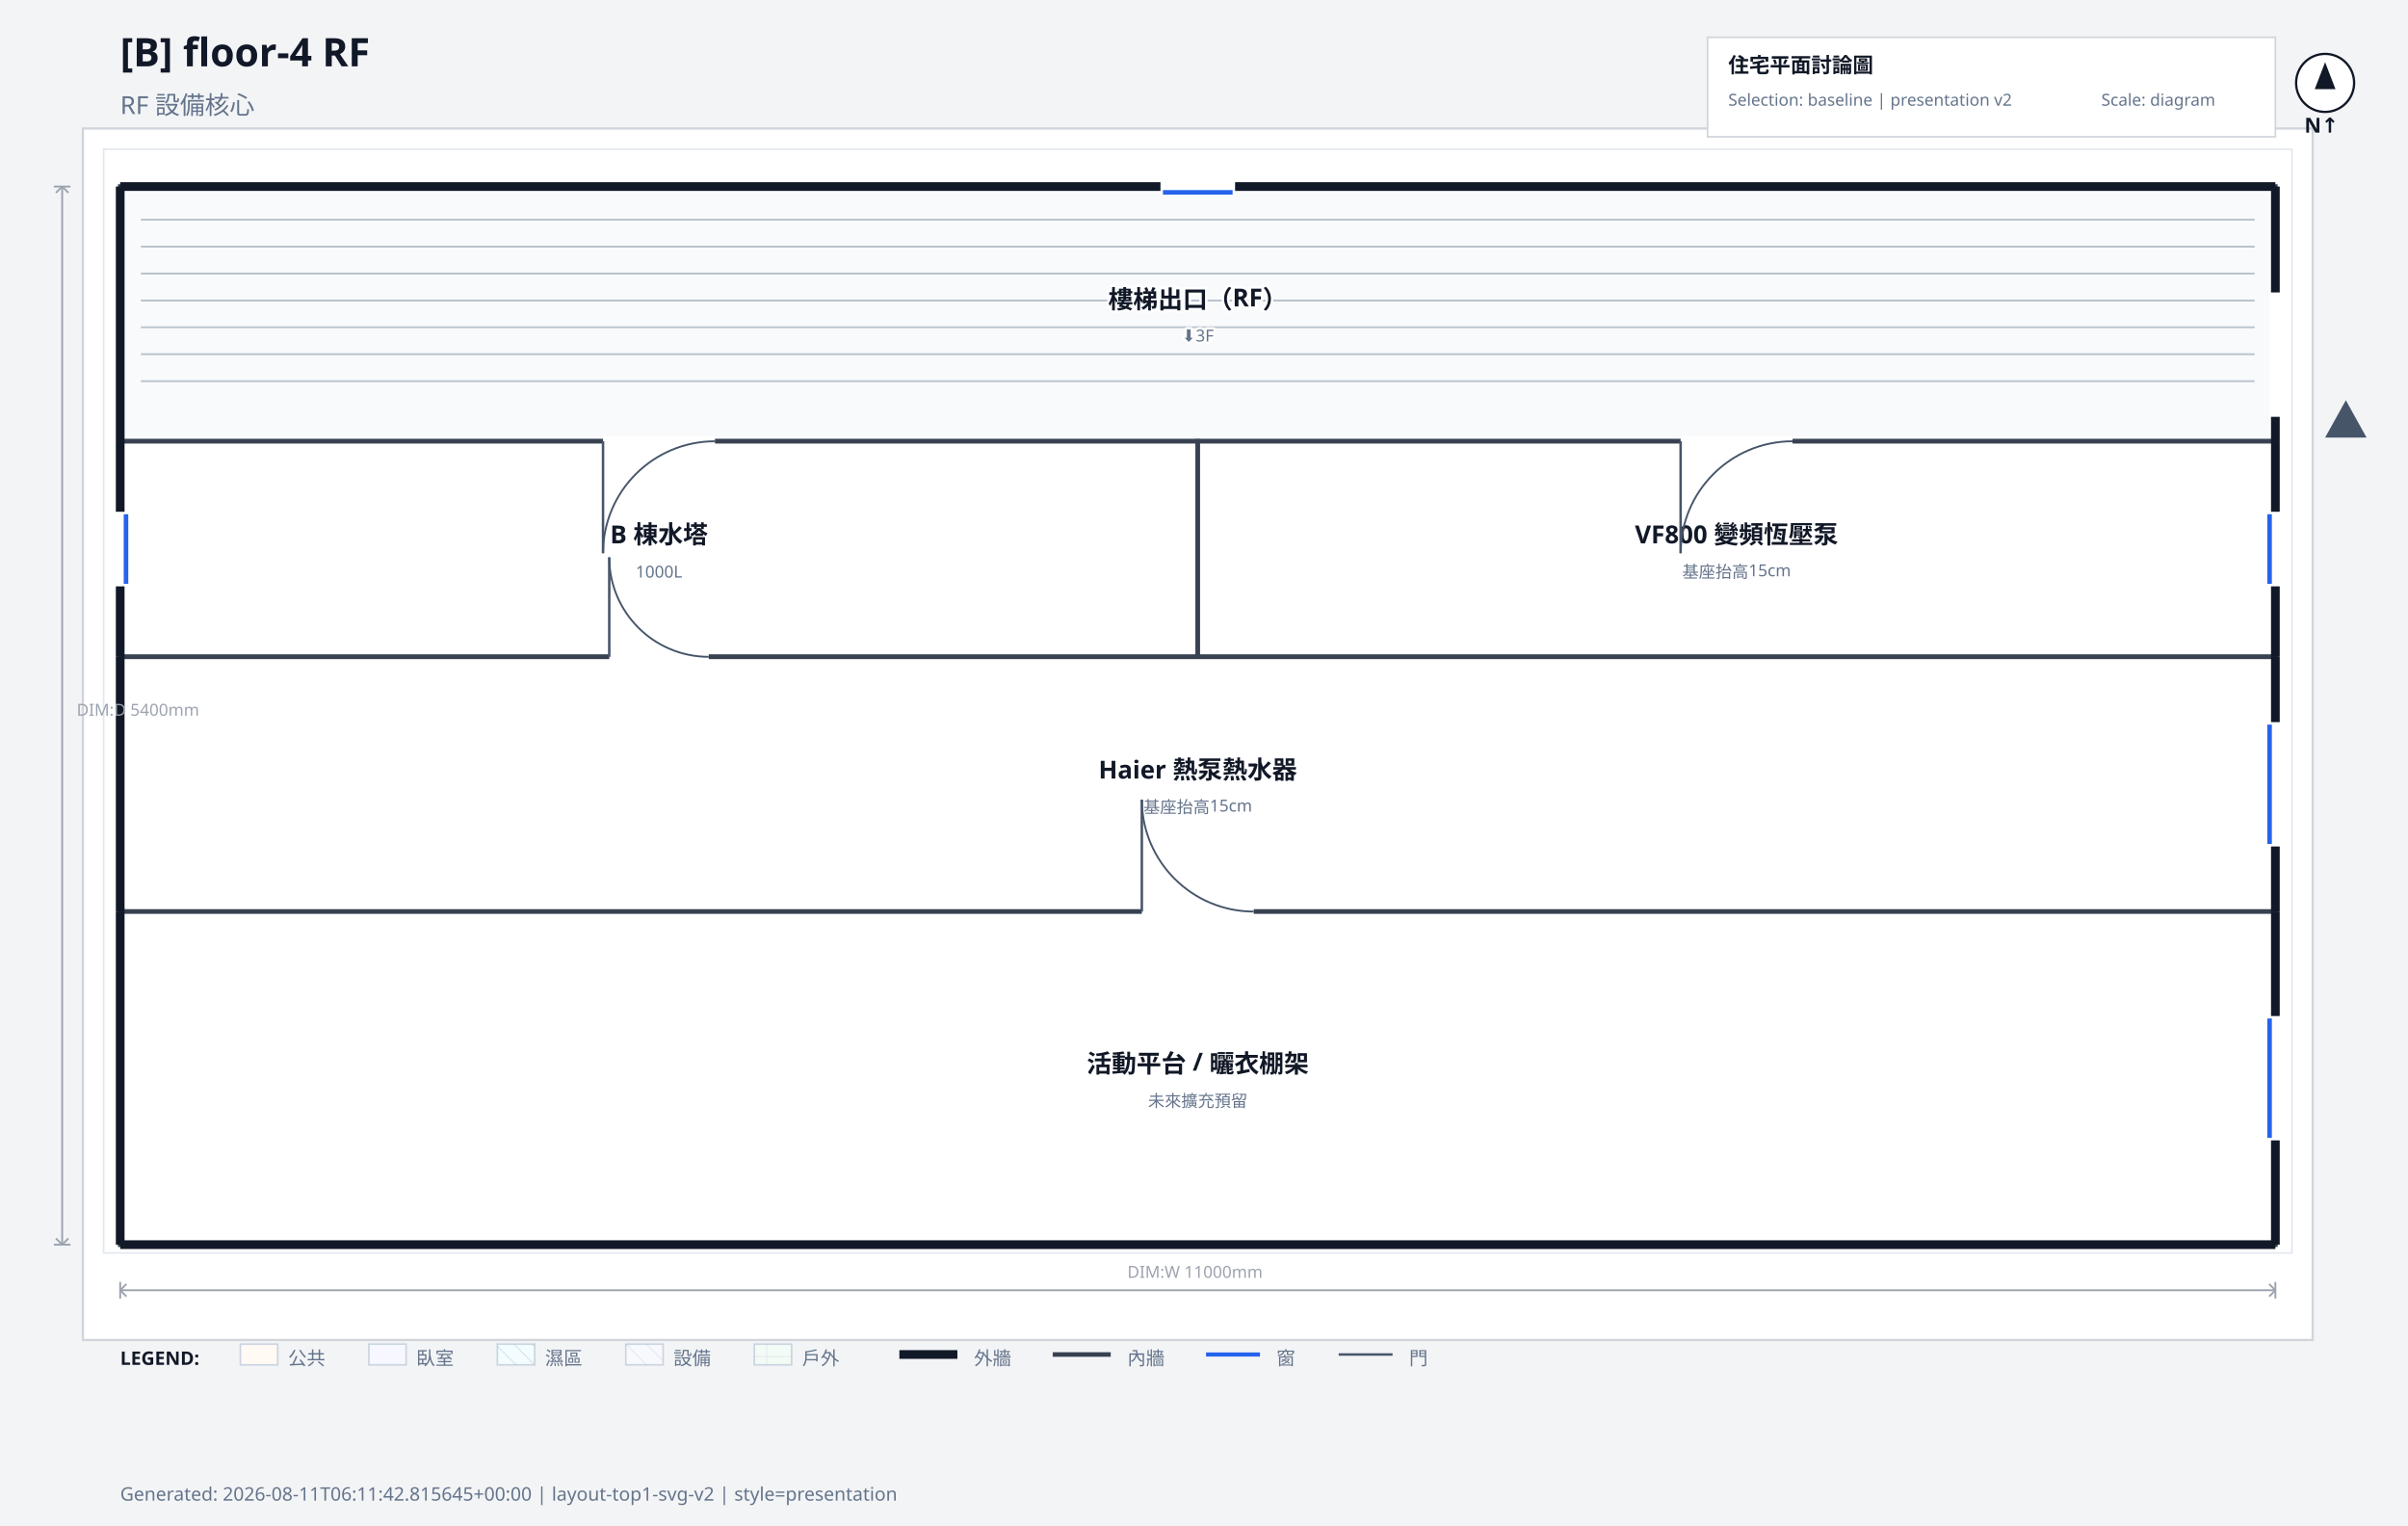
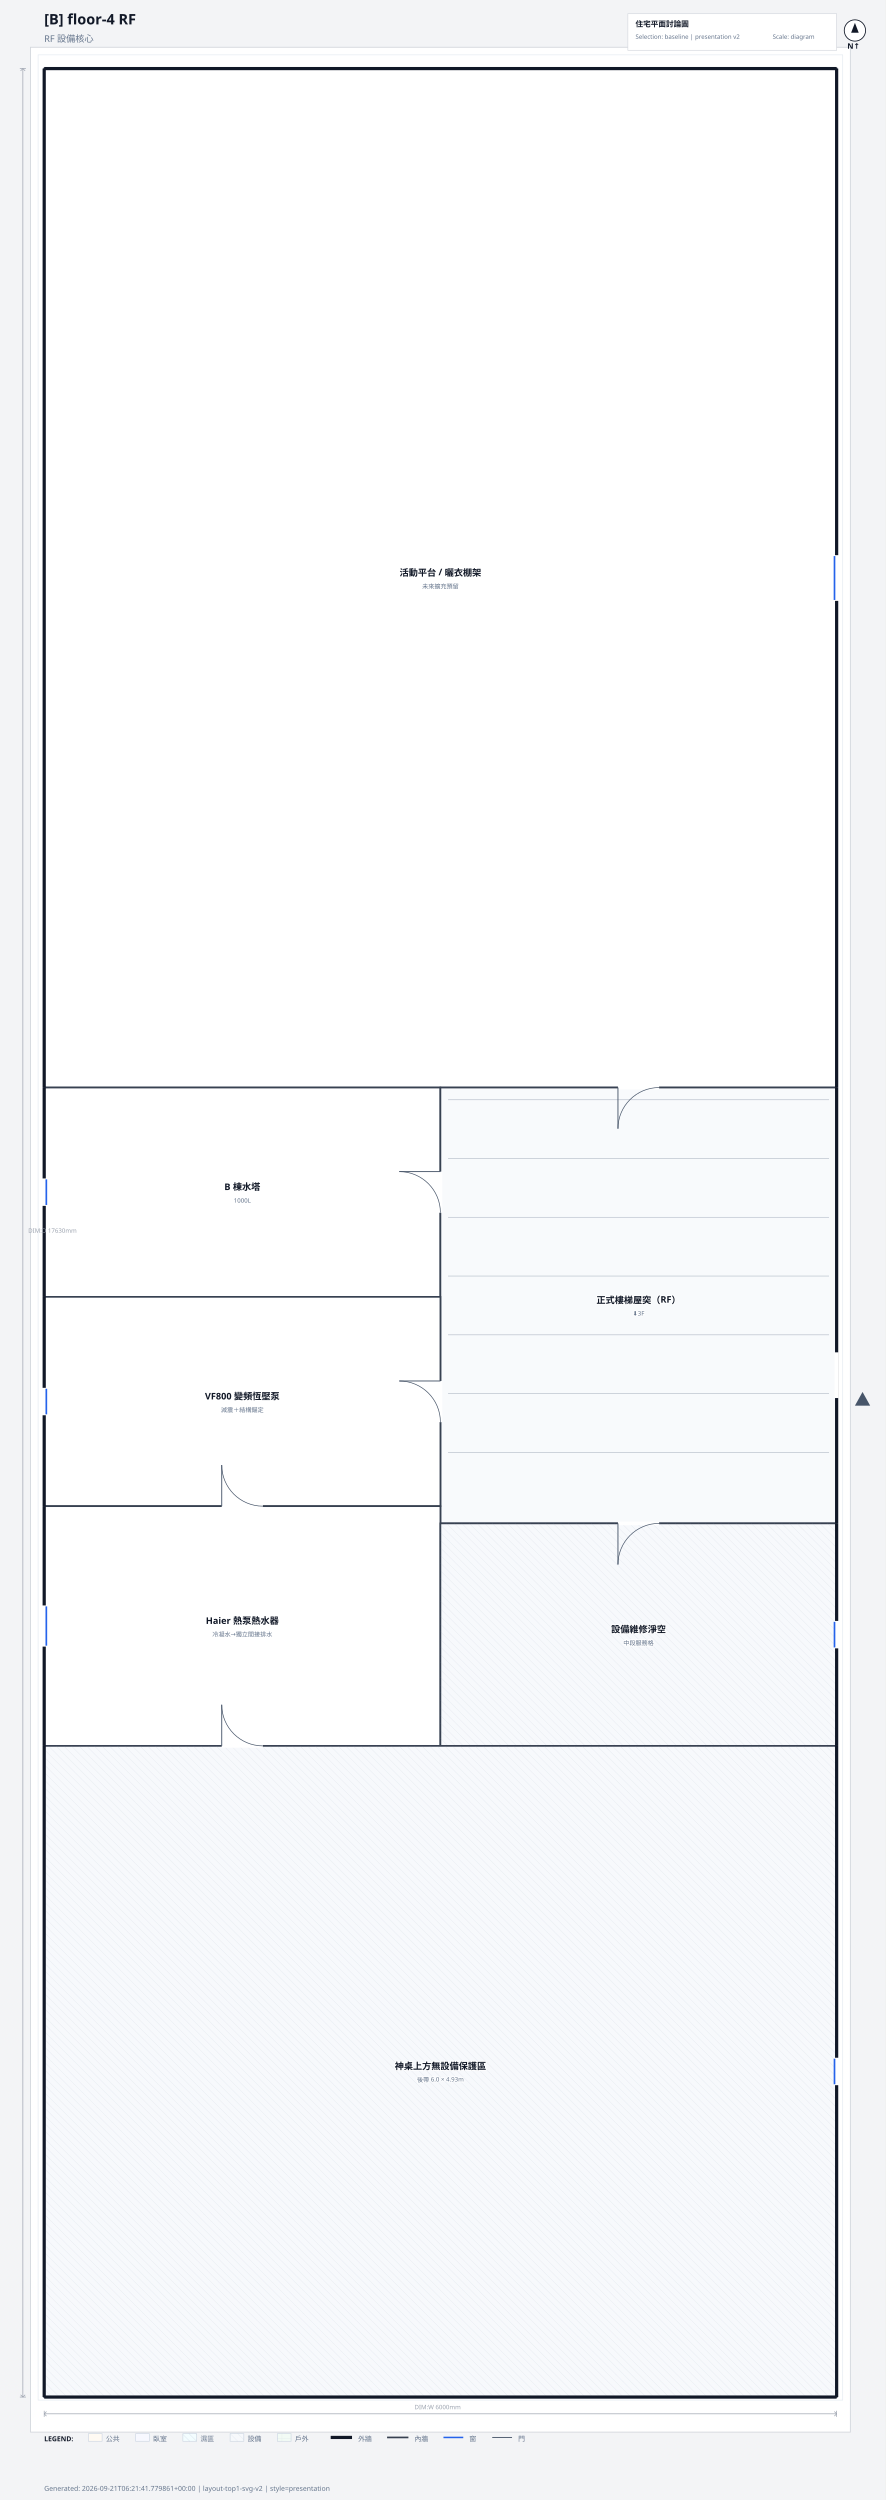
- <svg xmlns="http://www.w3.org/2000/svg" width="1162" height="736" viewBox="0 0 1162 736" role="img" aria-label="B floor-4">
-   <rect x="0" y="0" width="1162" height="736" fill="#f3f4f6" />
-   <rect x="40.0" y="62.0" width="1076.0" height="584.5" fill="#ffffff" stroke="#d1d5db" stroke-width="1.1" />
-   <rect x="50.0" y="72.0" width="1056.0" height="532.5" fill="none" stroke="#e2e8f0" stroke-width="0.8" />
+ <svg xmlns="http://www.w3.org/2000/svg" width="1162" height="3281" viewBox="0 0 1162 3281" role="img" aria-label="B floor-4">
+   <rect x="0" y="0" width="1162" height="3281" fill="#f3f4f6" />
+   <rect x="40.0" y="62.0" width="1076.0" height="3129.9" fill="#ffffff" stroke="#d1d5db" stroke-width="1.1" />
+   <rect x="50.0" y="72.0" width="1056.0" height="3077.9" fill="none" stroke="#e2e8f0" stroke-width="0.8" />
  <text x="58.0" y="32.0" fill="#111827" font-size="19" font-family="Segoe UI, Microsoft JhengHei, sans-serif" font-weight="700">[B] floor-4 RF</text>
  <text x="58.0" y="55.0" fill="#64748b" font-size="12" font-family="Segoe UI, Microsoft JhengHei, sans-serif" font-weight="500">RF 設備核心</text>
  <rect x="824.0" y="18.0" width="274.0" height="48" fill="#ffffff" stroke="#d1d5db" stroke-width="0.8" />
  <text x="834.0" y="35.0" fill="#111827" font-size="10" font-family="Segoe UI, Microsoft JhengHei, sans-serif" font-weight="700">住宅平面討論圖</text>
  <text x="834.0" y="51.0" fill="#64748b" font-size="8" font-family="Segoe UI, Microsoft JhengHei, sans-serif" font-weight="500">Selection: baseline | presentation v2</text>
  <text x="1014.0" y="51.0" fill="#64748b" font-size="8" font-family="Segoe UI, Microsoft JhengHei, sans-serif" font-weight="500">Scale: diagram</text>
-   <rect x="58.0" y="90.0" width="1040.0" height="122.9" fill="#f8fafc" stroke="#374151" stroke-width="2.2" />
-   <g opacity="0.42">
-     <line x1="68.0" y1="106.0" x2="1088.0" y2="106.0" stroke="#64748b" stroke-width="0.9" />
-     <line x1="68.0" y1="119.0" x2="1088.0" y2="119.0" stroke="#64748b" stroke-width="0.9" />
-     <line x1="68.0" y1="132.0" x2="1088.0" y2="132.0" stroke="#64748b" stroke-width="0.9" />
-     <line x1="68.0" y1="145.0" x2="1088.0" y2="145.0" stroke="#64748b" stroke-width="0.9" />
-     <line x1="68.0" y1="157.9" x2="1088.0" y2="157.9" stroke="#64748b" stroke-width="0.9" />
-     <line x1="68.0" y1="170.9" x2="1088.0" y2="170.9" stroke="#64748b" stroke-width="0.9" />
-     <line x1="68.0" y1="183.9" x2="1088.0" y2="183.9" stroke="#64748b" stroke-width="0.9" />
-   </g>
-   <text x="578.0" y="144.5" fill="#111827" font-size="12" font-family="Segoe UI, Microsoft JhengHei, sans-serif" font-weight="700" text-anchor="middle" dominant-baseline="middle" paint-order="stroke" stroke="#ffffff" stroke-width="2.4" stroke-linejoin="round">樓梯出口（RF）</text>
-   <text x="578.0" y="162.5" fill="#64748b" font-size="8" font-family="Segoe UI, Microsoft JhengHei, sans-serif" font-weight="500" text-anchor="middle" dominant-baseline="middle" paint-order="stroke" stroke="#ffffff" stroke-width="2.4" stroke-linejoin="round">⬇️3F</text>
-   <rect x="58.0" y="212.9" width="520.0" height="104.0" fill="#ffffff" stroke="#374151" stroke-width="2.2" />
+   <rect x="58.0" y="90.0" width="1040.0" height="1337.3" fill="#ffffff" stroke="#374151" stroke-width="2.2" />
  <g opacity="0.42">
</g>
-   <text x="318.0" y="257.9" fill="#111827" font-size="12" font-family="Segoe UI, Microsoft JhengHei, sans-serif" font-weight="700" text-anchor="middle" dominant-baseline="middle" paint-order="stroke" stroke="#ffffff" stroke-width="2.4" stroke-linejoin="round">B 棟水塔</text>
-   <text x="318.0" y="275.9" fill="#64748b" font-size="8" font-family="Segoe UI, Microsoft JhengHei, sans-serif" font-weight="500" text-anchor="middle" dominant-baseline="middle" paint-order="stroke" stroke="#ffffff" stroke-width="2.4" stroke-linejoin="round">1000L</text>
-   <rect x="578.0" y="212.9" width="520.0" height="104.0" fill="#ffffff" stroke="#374151" stroke-width="2.2" />
+   <text x="578.0" y="751.6" fill="#111827" font-size="12" font-family="Segoe UI, Microsoft JhengHei, sans-serif" font-weight="700" text-anchor="middle" dominant-baseline="middle" paint-order="stroke" stroke="#ffffff" stroke-width="2.4" stroke-linejoin="round">活動平台 / 曬衣棚架</text>
+   <text x="578.0" y="769.6" fill="#64748b" font-size="8" font-family="Segoe UI, Microsoft JhengHei, sans-serif" font-weight="500" text-anchor="middle" dominant-baseline="middle" paint-order="stroke" stroke="#ffffff" stroke-width="2.4" stroke-linejoin="round">未來擴充預留</text>
+   <rect x="58.0" y="1427.3" width="520.0" height="274.7" fill="#ffffff" stroke="#374151" stroke-width="2.2" />
  <g opacity="0.42">
</g>
-   <text x="838.0" y="257.9" fill="#111827" font-size="12" font-family="Segoe UI, Microsoft JhengHei, sans-serif" font-weight="700" text-anchor="middle" dominant-baseline="middle" paint-order="stroke" stroke="#ffffff" stroke-width="2.4" stroke-linejoin="round">VF800 變頻恆壓泵</text>
-   <text x="838.0" y="275.9" fill="#64748b" font-size="8" font-family="Segoe UI, Microsoft JhengHei, sans-serif" font-weight="500" text-anchor="middle" dominant-baseline="middle" paint-order="stroke" stroke="#ffffff" stroke-width="2.4" stroke-linejoin="round">基座抬高15cm</text>
-   <rect x="58.0" y="316.9" width="1040.0" height="122.9" fill="#ffffff" stroke="#374151" stroke-width="2.2" />
+   <text x="318.0" y="1557.6" fill="#111827" font-size="12" font-family="Segoe UI, Microsoft JhengHei, sans-serif" font-weight="700" text-anchor="middle" dominant-baseline="middle" paint-order="stroke" stroke="#ffffff" stroke-width="2.4" stroke-linejoin="round">B 棟水塔</text>
+   <text x="318.0" y="1575.6" fill="#64748b" font-size="8" font-family="Segoe UI, Microsoft JhengHei, sans-serif" font-weight="500" text-anchor="middle" dominant-baseline="middle" paint-order="stroke" stroke="#ffffff" stroke-width="2.4" stroke-linejoin="round">1000L</text>
+   <rect x="578.0" y="1427.3" width="520.0" height="572.0" fill="#f8fafc" stroke="#374151" stroke-width="2.2" />
+   <g opacity="0.42">
+     <line x1="588.0" y1="1443.3" x2="1088.0" y2="1443.3" stroke="#64748b" stroke-width="0.9" />
+     <line x1="588.0" y1="1520.4" x2="1088.0" y2="1520.4" stroke="#64748b" stroke-width="0.9" />
+     <line x1="588.0" y1="1597.6" x2="1088.0" y2="1597.6" stroke="#64748b" stroke-width="0.9" />
+     <line x1="588.0" y1="1674.7" x2="1088.0" y2="1674.7" stroke="#64748b" stroke-width="0.9" />
+     <line x1="588.0" y1="1751.8" x2="1088.0" y2="1751.8" stroke="#64748b" stroke-width="0.9" />
+     <line x1="588.0" y1="1829.0" x2="1088.0" y2="1829.0" stroke="#64748b" stroke-width="0.9" />
+     <line x1="588.0" y1="1906.1" x2="1088.0" y2="1906.1" stroke="#64748b" stroke-width="0.9" />
+   </g>
+   <text x="838.0" y="1706.3" fill="#111827" font-size="12" font-family="Segoe UI, Microsoft JhengHei, sans-serif" font-weight="700" text-anchor="middle" dominant-baseline="middle" paint-order="stroke" stroke="#ffffff" stroke-width="2.4" stroke-linejoin="round">正式樓梯屋突（RF）</text>
+   <text x="838.0" y="1724.3" fill="#64748b" font-size="8" font-family="Segoe UI, Microsoft JhengHei, sans-serif" font-weight="500" text-anchor="middle" dominant-baseline="middle" paint-order="stroke" stroke="#ffffff" stroke-width="2.4" stroke-linejoin="round">⬇️3F</text>
+   <rect x="58.0" y="1702.0" width="520.0" height="274.7" fill="#ffffff" stroke="#374151" stroke-width="2.2" />
  <g opacity="0.42">
</g>
-   <text x="578.0" y="371.4" fill="#111827" font-size="12" font-family="Segoe UI, Microsoft JhengHei, sans-serif" font-weight="700" text-anchor="middle" dominant-baseline="middle" paint-order="stroke" stroke="#ffffff" stroke-width="2.4" stroke-linejoin="round">Haier 熱泵熱水器</text>
-   <text x="578.0" y="389.4" fill="#64748b" font-size="8" font-family="Segoe UI, Microsoft JhengHei, sans-serif" font-weight="500" text-anchor="middle" dominant-baseline="middle" paint-order="stroke" stroke="#ffffff" stroke-width="2.4" stroke-linejoin="round">基座抬高15cm</text>
-   <rect x="58.0" y="439.8" width="1040.0" height="160.7" fill="#ffffff" stroke="#374151" stroke-width="2.2" />
+   <text x="318.0" y="1832.4" fill="#111827" font-size="12" font-family="Segoe UI, Microsoft JhengHei, sans-serif" font-weight="700" text-anchor="middle" dominant-baseline="middle" paint-order="stroke" stroke="#ffffff" stroke-width="2.4" stroke-linejoin="round">VF800 變頻恆壓泵</text>
+   <text x="318.0" y="1850.4" fill="#64748b" font-size="8" font-family="Segoe UI, Microsoft JhengHei, sans-serif" font-weight="500" text-anchor="middle" dominant-baseline="middle" paint-order="stroke" stroke="#ffffff" stroke-width="2.4" stroke-linejoin="round">減震＋結構錨定</text>
+   <rect x="58.0" y="1976.7" width="520.0" height="314.6" fill="#ffffff" stroke="#374151" stroke-width="2.2" />
  <g opacity="0.42">
</g>
-   <text x="578.0" y="513.2" fill="#111827" font-size="12" font-family="Segoe UI, Microsoft JhengHei, sans-serif" font-weight="700" text-anchor="middle" dominant-baseline="middle" paint-order="stroke" stroke="#ffffff" stroke-width="2.4" stroke-linejoin="round">活動平台 / 曬衣棚架</text>
-   <text x="578.0" y="531.2" fill="#64748b" font-size="8" font-family="Segoe UI, Microsoft JhengHei, sans-serif" font-weight="500" text-anchor="middle" dominant-baseline="middle" paint-order="stroke" stroke="#ffffff" stroke-width="2.4" stroke-linejoin="round">未來擴充預留</text>
+   <text x="318.0" y="2127.0" fill="#111827" font-size="12" font-family="Segoe UI, Microsoft JhengHei, sans-serif" font-weight="700" text-anchor="middle" dominant-baseline="middle" paint-order="stroke" stroke="#ffffff" stroke-width="2.4" stroke-linejoin="round">Haier 熱泵熱水器</text>
+   <text x="318.0" y="2145.0" fill="#64748b" font-size="8" font-family="Segoe UI, Microsoft JhengHei, sans-serif" font-weight="500" text-anchor="middle" dominant-baseline="middle" paint-order="stroke" stroke="#ffffff" stroke-width="2.4" stroke-linejoin="round">冷凝水→獨立間接排水</text>
+   <rect x="578.0" y="1999.3" width="520.0" height="292.1" fill="#f7f9fc" stroke="#374151" stroke-width="2.2" />
+   <path data-hatch-kind="service" d="M 578.0 2281.3 L 588.0 2291.3 M 578.0 2271.3 L 598.0 2291.3 M 578.0 2261.3 L 608.0 2291.3 M 578.0 2251.3 L 618.0 2291.3 M 578.0 2241.3 L 628.0 2291.3 M 578.0 2231.3 L 638.0 2291.3 M 578.0 2221.3 L 648.0 2291.3 M 578.0 2211.3 L 658.0 2291.3 M 578.0 2201.3 L 668.0 2291.3 M 578.0 2191.3 L 678.0 2291.3 M 578.0 2181.3 L 688.0 2291.3 M 578.0 2171.3 L 698.0 2291.3 M 578.0 2161.3 L 708.0 2291.3 M 578.0 2151.3 L 718.0 2291.3 M 578.0 2141.3 L 728.0 2291.3 M 578.0 2131.3 L 738.0 2291.3 M 578.0 2121.3 L 748.0 2291.3 M 578.0 2111.3 L 758.0 2291.3 M 578.0 2101.3 L 768.0 2291.3 M 578.0 2091.3 L 778.0 2291.3 M 578.0 2081.3 L 788.0 2291.3 M 578.0 2071.3 L 798.0 2291.3 M 578.0 2061.3 L 808.0 2291.3 M 578.0 2051.3 L 818.0 2291.3 M 578.0 2041.3 L 828.0 2291.3 M 578.0 2031.3 L 838.0 2291.3 M 578.0 2021.3 L 848.0 2291.3 M 578.0 2011.3 L 858.0 2291.3 M 578.0 2001.3 L 868.0 2291.3 M 585.9 1999.3 L 878.0 2291.3 M 595.9 1999.3 L 888.0 2291.3 M 605.9 1999.3 L 898.0 2291.3 M 615.9 1999.3 L 908.0 2291.3 M 625.9 1999.3 L 918.0 2291.3 M 635.9 1999.3 L 928.0 2291.3 M 645.9 1999.3 L 938.0 2291.3 M 655.9 1999.3 L 948.0 2291.3 M 665.9 1999.3 L 958.0 2291.3 M 675.9 1999.3 L 968.0 2291.3 M 685.9 1999.3 L 978.0 2291.3 M 695.9 1999.3 L 988.0 2291.3 M 705.9 1999.3 L 998.0 2291.3 M 715.9 1999.3 L 1008.0 2291.3 M 725.9 1999.3 L 1018.0 2291.3 M 735.9 1999.3 L 1028.0 2291.3 M 745.9 1999.3 L 1038.0 2291.3 M 755.9 1999.3 L 1048.0 2291.3 M 765.9 1999.3 L 1058.0 2291.3 M 775.9 1999.3 L 1068.0 2291.3 M 785.9 1999.3 L 1078.0 2291.3 M 795.9 1999.3 L 1088.0 2291.3 M 805.9 1999.3 L 1098.0 2291.3 M 815.9 1999.3 L 1098.0 2281.3 M 825.9 1999.3 L 1098.0 2271.3 M 835.9 1999.3 L 1098.0 2261.3 M 845.9 1999.3 L 1098.0 2251.3 M 855.9 1999.3 L 1098.0 2241.3 M 865.9 1999.3 L 1098.0 2231.3 M 875.9 1999.3 L 1098.0 2221.3 M 885.9 1999.3 L 1098.0 2211.3 M 895.9 1999.3 L 1098.0 2201.3 M 905.9 1999.3 L 1098.0 2191.3 M 915.9 1999.3 L 1098.0 2181.3 M 925.9 1999.3 L 1098.0 2171.3 M 935.9 1999.3 L 1098.0 2161.3 M 945.9 1999.3 L 1098.0 2151.3 M 955.9 1999.3 L 1098.0 2141.3 M 965.9 1999.3 L 1098.0 2131.3 M 975.9 1999.3 L 1098.0 2121.3 M 985.9 1999.3 L 1098.0 2111.3 M 995.9 1999.3 L 1098.0 2101.3 M 1005.9 1999.3 L 1098.0 2091.3 M 1015.9 1999.3 L 1098.0 2081.3 M 1025.9 1999.3 L 1098.0 2071.3 M 1035.9 1999.3 L 1098.0 2061.3 M 1045.9 1999.3 L 1098.0 2051.3 M 1055.9 1999.3 L 1098.0 2041.3 M 1065.9 1999.3 L 1098.0 2031.3 M 1075.9 1999.3 L 1098.0 2021.3 M 1085.9 1999.3 L 1098.0 2011.3 M 1095.9 1999.3 L 1098.0 2001.3" fill="none" stroke="#94a3b8" stroke-width="0.50" opacity="0.20" pointer-events="none" />
+   <g opacity="0.42">
+ </g>
+   <text x="838.0" y="2138.3" fill="#111827" font-size="12" font-family="Segoe UI, Microsoft JhengHei, sans-serif" font-weight="700" text-anchor="middle" dominant-baseline="middle" paint-order="stroke" stroke="#ffffff" stroke-width="2.4" stroke-linejoin="round">設備維修淨空</text>
+   <text x="838.0" y="2156.3" fill="#64748b" font-size="8" font-family="Segoe UI, Microsoft JhengHei, sans-serif" font-weight="500" text-anchor="middle" dominant-baseline="middle" paint-order="stroke" stroke="#ffffff" stroke-width="2.4" stroke-linejoin="round">中段服務格</text>
+   <rect x="58.0" y="2291.3" width="1040.0" height="854.5" fill="#f7f9fc" stroke="#374151" stroke-width="2.2" />
+   <path data-hatch-kind="service" d="M 58.0 3135.9 L 68.0 3145.9 M 58.0 3125.9 L 78.0 3145.9 M 58.0 3115.9 L 88.0 3145.9 M 58.0 3105.9 L 98.0 3145.9 M 58.0 3095.9 L 108.0 3145.9 M 58.0 3085.9 L 118.0 3145.9 M 58.0 3075.9 L 128.0 3145.9 M 58.0 3065.9 L 138.0 3145.9 M 58.0 3055.9 L 148.0 3145.9 M 58.0 3045.9 L 158.0 3145.9 M 58.0 3035.9 L 168.0 3145.9 M 58.0 3025.9 L 178.0 3145.9 M 58.0 3015.9 L 188.0 3145.9 M 58.0 3005.9 L 198.0 3145.9 M 58.0 2995.9 L 208.0 3145.9 M 58.0 2985.9 L 218.0 3145.9 M 58.0 2975.9 L 228.0 3145.9 M 58.0 2965.9 L 238.0 3145.9 M 58.0 2955.9 L 248.0 3145.9 M 58.0 2945.9 L 258.0 3145.9 M 58.0 2935.9 L 268.0 3145.9 M 58.0 2925.9 L 278.0 3145.9 M 58.0 2915.9 L 288.0 3145.9 M 58.0 2905.9 L 298.0 3145.9 M 58.0 2895.9 L 308.0 3145.9 M 58.0 2885.9 L 318.0 3145.9 M 58.0 2875.9 L 328.0 3145.9 M 58.0 2865.9 L 338.0 3145.9 M 58.0 2855.9 L 348.0 3145.9 M 58.0 2845.9 L 358.0 3145.9 M 58.0 2835.9 L 368.0 3145.9 M 58.0 2825.9 L 378.0 3145.9 M 58.0 2815.9 L 388.0 3145.9 M 58.0 2805.9 L 398.0 3145.9 M 58.0 2795.9 L 408.0 3145.9 M 58.0 2785.9 L 418.0 3145.9 M 58.0 2775.9 L 428.0 3145.9 M 58.0 2765.9 L 438.0 3145.9 M 58.0 2755.9 L 448.0 3145.9 M 58.0 2745.9 L 458.0 3145.9 M 58.0 2735.9 L 468.0 3145.9 M 58.0 2725.9 L 478.0 3145.9 M 58.0 2715.9 L 488.0 3145.9 M 58.0 2705.9 L 498.0 3145.9 M 58.0 2695.9 L 508.0 3145.9 M 58.0 2685.9 L 518.0 3145.9 M 58.0 2675.9 L 528.0 3145.9 M 58.0 2665.9 L 538.0 3145.9 M 58.0 2655.9 L 548.0 3145.9 M 58.0 2645.9 L 558.0 3145.9 M 58.0 2635.9 L 568.0 3145.9 M 58.0 2625.9 L 578.0 3145.9 M 58.0 2615.9 L 588.0 3145.9 M 58.0 2605.9 L 598.0 3145.9 M 58.0 2595.9 L 608.0 3145.9 M 58.0 2585.9 L 618.0 3145.9 M 58.0 2575.9 L 628.0 3145.9 M 58.0 2565.9 L 638.0 3145.9 M 58.0 2555.9 L 648.0 3145.9 M 58.0 2545.9 L 658.0 3145.9 M 58.0 2535.9 L 668.0 3145.9 M 58.0 2525.9 L 678.0 3145.9 M 58.0 2515.9 L 688.0 3145.9 M 58.0 2505.9 L 698.0 3145.9 M 58.0 2495.9 L 708.0 3145.9 M 58.0 2485.9 L 718.0 3145.9 M 58.0 2475.9 L 728.0 3145.9 M 58.0 2465.9 L 738.0 3145.9 M 58.0 2455.9 L 748.0 3145.9 M 58.0 2445.9 L 758.0 3145.9 M 58.0 2435.9 L 768.0 3145.9 M 58.0 2425.9 L 778.0 3145.9 M 58.0 2415.9 L 788.0 3145.9 M 58.0 2405.9 L 798.0 3145.9 M 58.0 2395.9 L 808.0 3145.9 M 58.0 2385.9 L 818.0 3145.9 M 58.0 2375.9 L 828.0 3145.9 M 58.0 2365.9 L 838.0 3145.9 M 58.0 2355.9 L 848.0 3145.9 M 58.0 2345.9 L 858.0 3145.9 M 58.0 2335.9 L 868.0 3145.9 M 58.0 2325.9 L 878.0 3145.9 M 58.0 2315.9 L 888.0 3145.9 M 58.0 2305.9 L 898.0 3145.9 M 58.0 2295.9 L 908.0 3145.9 M 63.5 2291.3 L 918.0 3145.9 M 73.5 2291.3 L 928.0 3145.9 M 83.5 2291.3 L 938.0 3145.9 M 93.5 2291.3 L 948.0 3145.9 M 103.5 2291.3 L 958.0 3145.9 M 113.5 2291.3 L 968.0 3145.9 M 123.5 2291.3 L 978.0 3145.9 M 133.5 2291.3 L 988.0 3145.9 M 143.5 2291.3 L 998.0 3145.9 M 153.5 2291.3 L 1008.0 3145.9 M 163.5 2291.3 L 1018.0 3145.9 M 173.5 2291.3 L 1028.0 3145.9 M 183.5 2291.3 L 1038.0 3145.9 M 193.5 2291.3 L 1048.0 3145.9 M 203.5 2291.3 L 1058.0 3145.9 M 213.5 2291.3 L 1068.0 3145.9 M 223.5 2291.3 L 1078.0 3145.9 M 233.5 2291.3 L 1088.0 3145.9 M 243.5 2291.3 L 1098.0 3145.9 M 253.5 2291.3 L 1098.0 3135.9 M 263.5 2291.3 L 1098.0 3125.9 M 273.5 2291.3 L 1098.0 3115.9 M 283.5 2291.3 L 1098.0 3105.9 M 293.5 2291.3 L 1098.0 3095.9 M 303.5 2291.3 L 1098.0 3085.9 M 313.5 2291.3 L 1098.0 3075.9 M 323.5 2291.3 L 1098.0 3065.9 M 333.5 2291.3 L 1098.0 3055.9 M 343.5 2291.3 L 1098.0 3045.9 M 353.5 2291.3 L 1098.0 3035.9 M 363.5 2291.3 L 1098.0 3025.9 M 373.5 2291.3 L 1098.0 3015.9 M 383.5 2291.3 L 1098.0 3005.9 M 393.5 2291.3 L 1098.0 2995.9 M 403.5 2291.3 L 1098.0 2985.9 M 413.5 2291.3 L 1098.0 2975.9 M 423.5 2291.3 L 1098.0 2965.9 M 433.5 2291.3 L 1098.0 2955.9 M 443.5 2291.3 L 1098.0 2945.9 M 453.5 2291.3 L 1098.0 2935.9 M 463.5 2291.3 L 1098.0 2925.9 M 473.5 2291.3 L 1098.0 2915.9 M 483.5 2291.3 L 1098.0 2905.9 M 493.5 2291.3 L 1098.0 2895.9 M 503.5 2291.3 L 1098.0 2885.9 M 513.5 2291.3 L 1098.0 2875.9 M 523.5 2291.3 L 1098.0 2865.9 M 533.5 2291.3 L 1098.0 2855.9 M 543.5 2291.3 L 1098.0 2845.9 M 553.5 2291.3 L 1098.0 2835.9 M 563.5 2291.3 L 1098.0 2825.9 M 573.5 2291.3 L 1098.0 2815.9 M 583.5 2291.3 L 1098.0 2805.9 M 593.5 2291.3 L 1098.0 2795.9 M 603.5 2291.3 L 1098.0 2785.9 M 613.5 2291.3 L 1098.0 2775.9 M 623.5 2291.3 L 1098.0 2765.9 M 633.5 2291.3 L 1098.0 2755.9 M 643.5 2291.3 L 1098.0 2745.9 M 653.5 2291.3 L 1098.0 2735.9 M 663.5 2291.3 L 1098.0 2725.9 M 673.5 2291.3 L 1098.0 2715.9 M 683.5 2291.3 L 1098.0 2705.9 M 693.5 2291.3 L 1098.0 2695.9 M 703.5 2291.3 L 1098.0 2685.9 M 713.5 2291.3 L 1098.0 2675.9 M 723.5 2291.3 L 1098.0 2665.9 M 733.5 2291.3 L 1098.0 2655.9 M 743.5 2291.3 L 1098.0 2645.9 M 753.5 2291.3 L 1098.0 2635.9 M 763.5 2291.3 L 1098.0 2625.9 M 773.5 2291.3 L 1098.0 2615.9 M 783.5 2291.3 L 1098.0 2605.9 M 793.5 2291.3 L 1098.0 2595.9 M 803.5 2291.3 L 1098.0 2585.9 M 813.5 2291.3 L 1098.0 2575.9 M 823.5 2291.3 L 1098.0 2565.9 M 833.5 2291.3 L 1098.0 2555.9 M 843.5 2291.3 L 1098.0 2545.9 M 853.5 2291.3 L 1098.0 2535.9 M 863.5 2291.3 L 1098.0 2525.9 M 873.5 2291.3 L 1098.0 2515.9 M 883.5 2291.3 L 1098.0 2505.9 M 893.5 2291.3 L 1098.0 2495.9 M 903.5 2291.3 L 1098.0 2485.9 M 913.5 2291.3 L 1098.0 2475.9 M 923.5 2291.3 L 1098.0 2465.9 M 933.5 2291.3 L 1098.0 2455.9 M 943.5 2291.3 L 1098.0 2445.9 M 953.5 2291.3 L 1098.0 2435.9 M 963.5 2291.3 L 1098.0 2425.9 M 973.5 2291.3 L 1098.0 2415.9 M 983.5 2291.3 L 1098.0 2405.9 M 993.5 2291.3 L 1098.0 2395.9 M 1003.5 2291.3 L 1098.0 2385.9 M 1013.5 2291.3 L 1098.0 2375.9 M 1023.5 2291.3 L 1098.0 2365.9 M 1033.5 2291.3 L 1098.0 2355.9 M 1043.5 2291.3 L 1098.0 2345.9 M 1053.5 2291.3 L 1098.0 2335.9 M 1063.5 2291.3 L 1098.0 2325.9 M 1073.5 2291.3 L 1098.0 2315.9 M 1083.5 2291.3 L 1098.0 2305.9 M 1093.5 2291.3 L 1098.0 2295.9" fill="none" stroke="#94a3b8" stroke-width="0.50" opacity="0.20" pointer-events="none" />
+   <g opacity="0.42">
+ </g>
+   <text x="578.0" y="2711.6" fill="#111827" font-size="12" font-family="Segoe UI, Microsoft JhengHei, sans-serif" font-weight="700" text-anchor="middle" dominant-baseline="middle" paint-order="stroke" stroke="#ffffff" stroke-width="2.4" stroke-linejoin="round">神桌上方無設備保護區</text>
+   <text x="578.0" y="2729.6" fill="#64748b" font-size="8" font-family="Segoe UI, Microsoft JhengHei, sans-serif" font-weight="500" text-anchor="middle" dominant-baseline="middle" paint-order="stroke" stroke="#ffffff" stroke-width="2.4" stroke-linejoin="round">後帶 6.0 × 4.93m</text>
  <line x1="58.0" y1="90.0" x2="1098.0" y2="90.0" stroke="#111827" stroke-width="4.2" />
-   <line x1="1098.0" y1="90.0" x2="1098.0" y2="212.9" stroke="#111827" stroke-width="4.2" />
-   <line x1="58.0" y1="90.0" x2="58.0" y2="212.9" stroke="#111827" stroke-width="4.2" />
-   <line x1="58.0" y1="212.9" x2="58.0" y2="316.9" stroke="#111827" stroke-width="4.2" />
-   <line x1="1098.0" y1="212.9" x2="1098.0" y2="316.9" stroke="#111827" stroke-width="4.2" />
-   <line x1="1098.0" y1="316.9" x2="1098.0" y2="439.8" stroke="#111827" stroke-width="4.2" />
-   <line x1="58.0" y1="316.9" x2="58.0" y2="439.8" stroke="#111827" stroke-width="4.2" />
-   <line x1="1098.0" y1="439.8" x2="1098.0" y2="600.5" stroke="#111827" stroke-width="4.2" />
-   <line x1="58.0" y1="600.5" x2="1098.0" y2="600.5" stroke="#111827" stroke-width="4.2" />
-   <line x1="58.0" y1="439.8" x2="58.0" y2="600.5" stroke="#111827" stroke-width="4.2" />
+   <line x1="1098.0" y1="90.0" x2="1098.0" y2="1427.3" stroke="#111827" stroke-width="4.2" />
+   <line x1="58.0" y1="90.0" x2="58.0" y2="1427.3" stroke="#111827" stroke-width="4.2" />
+   <line x1="58.0" y1="1427.3" x2="58.0" y2="1702.0" stroke="#111827" stroke-width="4.2" />
+   <line x1="1098.0" y1="1427.3" x2="1098.0" y2="1999.3" stroke="#111827" stroke-width="4.2" />
+   <line x1="58.0" y1="1702.0" x2="58.0" y2="1976.7" stroke="#111827" stroke-width="4.2" />
+   <line x1="58.0" y1="1976.7" x2="58.0" y2="2291.3" stroke="#111827" stroke-width="4.2" />
+   <line x1="1098.0" y1="1999.3" x2="1098.0" y2="2291.3" stroke="#111827" stroke-width="4.2" />
+   <line x1="1098.0" y1="2291.3" x2="1098.0" y2="3145.9" stroke="#111827" stroke-width="4.2" />
+   <line x1="58.0" y1="3145.9" x2="1098.0" y2="3145.9" stroke="#111827" stroke-width="4.2" />
+   <line x1="58.0" y1="2291.3" x2="58.0" y2="3145.9" stroke="#111827" stroke-width="4.2" />
  <g data-marker="window">
-     <line x1="560.0" y1="90.0" x2="596.0" y2="90.0" stroke="#ffffff" stroke-width="6.6" />
-     <line x1="561.2" y1="92.8" x2="594.8" y2="92.8" stroke="#2563eb" stroke-width="2.2" />
+     <line x1="1098.0" y1="728.6" x2="1098.0" y2="788.6" stroke="#ffffff" stroke-width="6.6" />
+     <line x1="1095.2" y1="729.8" x2="1095.2" y2="787.4" stroke="#2563eb" stroke-width="2.2" />
  </g>
  <g data-marker="window">
-     <line x1="58.0" y1="246.9" x2="58.0" y2="282.9" stroke="#ffffff" stroke-width="6.6" />
-     <line x1="60.8" y1="248.1" x2="60.8" y2="281.7" stroke="#2563eb" stroke-width="2.2" />
+     <line x1="58.0" y1="1546.6" x2="58.0" y2="1582.6" stroke="#ffffff" stroke-width="6.6" />
+     <line x1="60.8" y1="1547.8" x2="60.8" y2="1581.4" stroke="#2563eb" stroke-width="2.2" />
  </g>
  <g data-marker="window">
-     <line x1="1098.0" y1="246.9" x2="1098.0" y2="282.9" stroke="#ffffff" stroke-width="6.6" />
-     <line x1="1095.2" y1="248.1" x2="1095.2" y2="281.7" stroke="#2563eb" stroke-width="2.2" />
+     <line x1="58.0" y1="1821.4" x2="58.0" y2="1857.4" stroke="#ffffff" stroke-width="6.6" />
+     <line x1="60.8" y1="1822.6" x2="60.8" y2="1856.2" stroke="#2563eb" stroke-width="2.2" />
  </g>
  <g data-marker="window">
-     <line x1="1098.0" y1="348.4" x2="1098.0" y2="408.4" stroke="#ffffff" stroke-width="6.6" />
-     <line x1="1095.2" y1="349.6" x2="1095.2" y2="407.2" stroke="#2563eb" stroke-width="2.2" />
+     <line x1="58.0" y1="2107.0" x2="58.0" y2="2161.0" stroke="#ffffff" stroke-width="6.6" />
+     <line x1="60.8" y1="2108.2" x2="60.8" y2="2159.8" stroke="#2563eb" stroke-width="2.2" />
  </g>
  <g data-marker="window">
-     <line x1="1098.0" y1="490.2" x2="1098.0" y2="550.2" stroke="#ffffff" stroke-width="6.6" />
-     <line x1="1095.2" y1="491.4" x2="1095.2" y2="549.0" stroke="#2563eb" stroke-width="2.2" />
+     <line x1="1098.0" y1="2127.3" x2="1098.0" y2="2163.3" stroke="#ffffff" stroke-width="6.6" />
+     <line x1="1095.2" y1="2128.5" x2="1095.2" y2="2162.1" stroke="#2563eb" stroke-width="2.2" />
+   </g>
+   <g data-marker="window">
+     <line x1="1098.0" y1="2700.6" x2="1098.0" y2="2736.6" stroke="#ffffff" stroke-width="6.6" />
+     <line x1="1095.2" y1="2701.8" x2="1095.2" y2="2735.4" stroke="#2563eb" stroke-width="2.2" />
  </g>
  <g data-marker="door">
-     <line x1="291.0" y1="212.9" x2="345.0" y2="212.9" stroke="#ffffff" stroke-width="4.8" />
-     <line x1="291.0" y1="212.9" x2="291.0" y2="266.9" stroke="#475569" stroke-width="1.2" />
-     <path d="M 345.0 212.9 A 54.0 54.0 0 0 0 291.0 266.9" fill="none" stroke="#475569" stroke-width="0.9" />
+     <line x1="811.0" y1="1427.3" x2="865.0" y2="1427.3" stroke="#ffffff" stroke-width="4.8" />
+     <line x1="811.0" y1="1427.3" x2="811.0" y2="1481.3" stroke="#475569" stroke-width="1.2" />
+     <path d="M 865.0 1427.3 A 54.0 54.0 0 0 0 811.0 1481.3" fill="none" stroke="#475569" stroke-width="0.9" />
  </g>
  <g data-marker="door">
-     <line x1="811.0" y1="212.9" x2="865.0" y2="212.9" stroke="#ffffff" stroke-width="4.8" />
-     <line x1="811.0" y1="212.9" x2="811.0" y2="266.9" stroke="#475569" stroke-width="1.2" />
-     <path d="M 865.0 212.9 A 54.0 54.0 0 0 0 811.0 266.9" fill="none" stroke="#475569" stroke-width="0.9" />
+     <line x1="578.0" y1="1537.6" x2="578.0" y2="1591.6" stroke="#ffffff" stroke-width="4.8" />
+     <line x1="578.0" y1="1537.6" x2="524.0" y2="1537.6" stroke="#475569" stroke-width="1.2" />
+     <path d="M 578.0 1591.6 A 54.0 54.0 0 0 0 524.0 1537.6" fill="none" stroke="#475569" stroke-width="0.9" />
  </g>
  <g data-marker="door">
-     <line x1="294.0" y1="316.9" x2="342.0" y2="316.9" stroke="#ffffff" stroke-width="4.8" />
-     <line x1="294.0" y1="316.9" x2="294.0" y2="268.9" stroke="#475569" stroke-width="1.2" />
-     <path d="M 342.0 316.9 A 48.0 48.0 0 0 1 294.0 268.9" fill="none" stroke="#475569" stroke-width="0.9" />
+     <line x1="578.0" y1="1812.4" x2="578.0" y2="1866.4" stroke="#ffffff" stroke-width="4.8" />
+     <line x1="578.0" y1="1812.4" x2="524.0" y2="1812.4" stroke="#475569" stroke-width="1.2" />
+     <path d="M 578.0 1866.4 A 54.0 54.0 0 0 0 524.0 1812.4" fill="none" stroke="#475569" stroke-width="0.9" />
  </g>
  <g data-marker="door">
-     <line x1="551.0" y1="439.8" x2="605.0" y2="439.8" stroke="#ffffff" stroke-width="4.8" />
-     <line x1="551.0" y1="439.8" x2="551.0" y2="385.8" stroke="#475569" stroke-width="1.2" />
-     <path d="M 605.0 439.8 A 54.0 54.0 0 0 1 551.0 385.8" fill="none" stroke="#475569" stroke-width="0.9" />
+     <line x1="811.0" y1="1999.3" x2="865.0" y2="1999.3" stroke="#ffffff" stroke-width="4.8" />
+     <line x1="811.0" y1="1999.3" x2="811.0" y2="2053.3" stroke="#475569" stroke-width="1.2" />
+     <path d="M 865.0 1999.3 A 54.0 54.0 0 0 0 811.0 2053.3" fill="none" stroke="#475569" stroke-width="0.9" />
+   </g>
+   <g data-marker="door">
+     <line x1="291.0" y1="1976.7" x2="345.0" y2="1976.7" stroke="#ffffff" stroke-width="4.8" />
+     <line x1="291.0" y1="1976.7" x2="291.0" y2="1922.7" stroke="#475569" stroke-width="1.2" />
+     <path d="M 345.0 1976.7 A 54.0 54.0 0 0 1 291.0 1922.7" fill="none" stroke="#475569" stroke-width="0.9" />
+   </g>
+   <g data-marker="door">
+     <line x1="291.0" y1="2291.3" x2="345.0" y2="2291.3" stroke="#ffffff" stroke-width="4.8" />
+     <line x1="291.0" y1="2291.3" x2="291.0" y2="2237.3" stroke="#475569" stroke-width="1.2" />
+     <path d="M 345.0 2291.3 A 54.0 54.0 0 0 1 291.0 2237.3" fill="none" stroke="#475569" stroke-width="0.9" />
  </g>
  <g data-marker="entrance">
-     <line x1="1098.0" y1="141.1" x2="1098.0" y2="201.1" stroke="#ffffff" stroke-width="5.4" />
-     <polygon points="1122.0,211.1 1142.0,211.1 1132.0,193.1" fill="#475569" />
+     <line x1="1098.0" y1="1774.8" x2="1098.0" y2="1834.8" stroke="#ffffff" stroke-width="5.4" />
+     <polygon points="1122.0,1844.8 1142.0,1844.8 1132.0,1826.8" fill="#475569" />
  </g>
-   <line x1="58.0" y1="622.5" x2="1098.0" y2="622.5" stroke="#9ca3af" stroke-width="0.9" />
-   <line x1="58.0" y1="618.5" x2="58.0" y2="626.5" stroke="#9ca3af" stroke-width="0.9" />
-   <line x1="1098.0" y1="618.5" x2="1098.0" y2="626.5" stroke="#9ca3af" stroke-width="0.9" />
-   <line x1="61.0" y1="619.5" x2="58.0" y2="622.5" stroke="#9ca3af" stroke-width="0.9" />
-   <line x1="61.0" y1="625.5" x2="58.0" y2="622.5" stroke="#9ca3af" stroke-width="0.9" />
-   <line x1="1095.0" y1="619.5" x2="1098.0" y2="622.5" stroke="#9ca3af" stroke-width="0.9" />
-   <line x1="1095.0" y1="625.5" x2="1098.0" y2="622.5" stroke="#9ca3af" stroke-width="0.9" />
-   <text x="544.0" y="616.5" fill="#9ca3af" font-size="8" font-family="Segoe UI, Microsoft JhengHei, sans-serif" font-weight="500">DIM:W 11000mm</text>
-   <line x1="30.0" y1="90.0" x2="30.0" y2="600.5" stroke="#9ca3af" stroke-width="0.9" />
+   <line x1="58.0" y1="3167.9" x2="1098.0" y2="3167.9" stroke="#9ca3af" stroke-width="0.9" />
+   <line x1="58.0" y1="3163.9" x2="58.0" y2="3171.9" stroke="#9ca3af" stroke-width="0.9" />
+   <line x1="1098.0" y1="3163.9" x2="1098.0" y2="3171.9" stroke="#9ca3af" stroke-width="0.9" />
+   <line x1="61.0" y1="3164.9" x2="58.0" y2="3167.9" stroke="#9ca3af" stroke-width="0.9" />
+   <line x1="61.0" y1="3170.9" x2="58.0" y2="3167.9" stroke="#9ca3af" stroke-width="0.9" />
+   <line x1="1095.0" y1="3164.9" x2="1098.0" y2="3167.9" stroke="#9ca3af" stroke-width="0.9" />
+   <line x1="1095.0" y1="3170.9" x2="1098.0" y2="3167.9" stroke="#9ca3af" stroke-width="0.9" />
+   <text x="544.0" y="3161.9" fill="#9ca3af" font-size="8" font-family="Segoe UI, Microsoft JhengHei, sans-serif" font-weight="500">DIM:W 6000mm</text>
+   <line x1="30.0" y1="90.0" x2="30.0" y2="3145.9" stroke="#9ca3af" stroke-width="0.9" />
  <line x1="26.0" y1="90.0" x2="34.0" y2="90.0" stroke="#9ca3af" stroke-width="0.9" />
-   <line x1="26.0" y1="600.5" x2="34.0" y2="600.5" stroke="#9ca3af" stroke-width="0.9" />
+   <line x1="26.0" y1="3145.9" x2="34.0" y2="3145.9" stroke="#9ca3af" stroke-width="0.9" />
  <line x1="27.0" y1="93.0" x2="30.0" y2="90.0" stroke="#9ca3af" stroke-width="0.9" />
  <line x1="33.0" y1="93.0" x2="30.0" y2="90.0" stroke="#9ca3af" stroke-width="0.9" />
-   <line x1="27.0" y1="597.5" x2="30.0" y2="600.5" stroke="#9ca3af" stroke-width="0.9" />
-   <line x1="33.0" y1="597.5" x2="30.0" y2="600.5" stroke="#9ca3af" stroke-width="0.9" />
-   <text x="37.0" y="345.3" fill="#9ca3af" font-size="8" font-family="Segoe UI, Microsoft JhengHei, sans-serif" font-weight="500">DIM:D 5400mm</text>
+   <line x1="27.0" y1="3142.9" x2="30.0" y2="3145.9" stroke="#9ca3af" stroke-width="0.9" />
+   <line x1="33.0" y1="3142.9" x2="30.0" y2="3145.9" stroke="#9ca3af" stroke-width="0.9" />
+   <text x="37.0" y="1617.9" fill="#9ca3af" font-size="8" font-family="Segoe UI, Microsoft JhengHei, sans-serif" font-weight="500">DIM:D 17630mm</text>
  <circle cx="1122.0" cy="40.0" r="14.0" fill="#ffffff" stroke="#111827" stroke-width="1.1" />
  <polygon points="1122.0,30.0 1117.0,43.0 1127.0,43.0" fill="#111827" />
  <text x="1112.0" y="64.0" fill="#111827" font-size="10" font-family="Segoe UI, Microsoft JhengHei, sans-serif" font-weight="700">N↑</text>
-   <text x="58.0" y="658.5" fill="#111827" font-size="9" font-family="Segoe UI, Microsoft JhengHei, sans-serif" font-weight="700">LEGEND:</text>
-   <rect x="116.0" y="648.5" width="18" height="10" fill="#fffaf3" stroke="#cbd5e1" stroke-width="0.8" />
-   <text x="139.0" y="658.5" fill="#64748b" font-size="9" font-family="Segoe UI, Microsoft JhengHei, sans-serif" font-weight="500">公共</text>
-   <rect x="178.0" y="648.5" width="18" height="10" fill="#f7f8ff" stroke="#cbd5e1" stroke-width="0.8" />
-   <text x="201.0" y="658.5" fill="#64748b" font-size="9" font-family="Segoe UI, Microsoft JhengHei, sans-serif" font-weight="500">臥室</text>
-   <rect x="240.0" y="648.5" width="18" height="10" fill="#f3fdff" stroke="#cbd5e1" stroke-width="0.8" />
-   <path data-hatch-kind="bath" d="M 240.0 649.5 L 249.0 658.5 M 248.0 648.5 L 258.0 658.5 M 257.0 648.5 L 258.0 649.5" fill="none" stroke="#94a3b8" stroke-width="0.55" opacity="0.28" pointer-events="none" />
-   <text x="263.0" y="658.5" fill="#64748b" font-size="9" font-family="Segoe UI, Microsoft JhengHei, sans-serif" font-weight="500">濕區</text>
-   <rect x="302.0" y="648.5" width="18" height="10" fill="#f7f9fc" stroke="#cbd5e1" stroke-width="0.8" />
-   <path data-hatch-kind="service" d="M 302.0 648.5 L 312.0 658.5 M 312.0 648.5 L 320.0 656.5" fill="none" stroke="#94a3b8" stroke-width="0.50" opacity="0.20" pointer-events="none" />
-   <text x="325.0" y="658.5" fill="#64748b" font-size="9" font-family="Segoe UI, Microsoft JhengHei, sans-serif" font-weight="500">設備</text>
-   <rect x="364.0" y="648.5" width="18" height="10" fill="#f2fbf5" stroke="#cbd5e1" stroke-width="0.8" />
-   <path data-hatch-kind="outdoor" d="M 370.0 648.5 V 658.5 M 364.0 654.5 H 382.0" fill="none" stroke="#94a3b8" stroke-width="0.45" opacity="0.18" pointer-events="none" />
-   <text x="387.0" y="658.5" fill="#64748b" font-size="9" font-family="Segoe UI, Microsoft JhengHei, sans-serif" font-weight="500">戶外</text>
-   <line x1="434.0" y1="653.5" x2="462.0" y2="653.5" stroke="#111827" stroke-width="4.2" />
-   <text x="470.0" y="658.5" fill="#64748b" font-size="9" font-family="Segoe UI, Microsoft JhengHei, sans-serif" font-weight="500">外牆</text>
-   <line x1="508.0" y1="653.5" x2="536.0" y2="653.5" stroke="#374151" stroke-width="2.2" />
-   <text x="544.0" y="658.5" fill="#64748b" font-size="9" font-family="Segoe UI, Microsoft JhengHei, sans-serif" font-weight="500">內牆</text>
-   <line x1="582.0" y1="653.5" x2="608.0" y2="653.5" stroke="#2563eb" stroke-width="2.0" />
-   <text x="616.0" y="658.5" fill="#64748b" font-size="9" font-family="Segoe UI, Microsoft JhengHei, sans-serif" font-weight="500">窗</text>
-   <line x1="646.0" y1="653.5" x2="672.0" y2="653.5" stroke="#475569" stroke-width="1.2" />
-   <text x="680.0" y="658.5" fill="#64748b" font-size="9" font-family="Segoe UI, Microsoft JhengHei, sans-serif" font-weight="500">門</text>
-   <text x="58.0" y="724.0" fill="#64748b" font-size="9" font-family="Segoe UI, Microsoft JhengHei, sans-serif" font-weight="400">Generated: 2026-08-11T06:11:42.815645+00:00 | layout-top1-svg-v2 | style=presentation</text>
+   <text x="58.0" y="3203.9" fill="#111827" font-size="9" font-family="Segoe UI, Microsoft JhengHei, sans-serif" font-weight="700">LEGEND:</text>
+   <rect x="116.0" y="3193.9" width="18" height="10" fill="#fffaf3" stroke="#cbd5e1" stroke-width="0.8" />
+   <text x="139.0" y="3203.9" fill="#64748b" font-size="9" font-family="Segoe UI, Microsoft JhengHei, sans-serif" font-weight="500">公共</text>
+   <rect x="178.0" y="3193.9" width="18" height="10" fill="#f7f8ff" stroke="#cbd5e1" stroke-width="0.8" />
+   <text x="201.0" y="3203.9" fill="#64748b" font-size="9" font-family="Segoe UI, Microsoft JhengHei, sans-serif" font-weight="500">臥室</text>
+   <rect x="240.0" y="3193.9" width="18" height="10" fill="#f3fdff" stroke="#cbd5e1" stroke-width="0.8" />
+   <path data-hatch-kind="bath" d="M 240.0 3194.9 L 249.0 3203.9 M 248.0 3193.9 L 258.0 3203.9 M 257.0 3193.9 L 258.0 3194.9" fill="none" stroke="#94a3b8" stroke-width="0.55" opacity="0.28" pointer-events="none" />
+   <text x="263.0" y="3203.9" fill="#64748b" font-size="9" font-family="Segoe UI, Microsoft JhengHei, sans-serif" font-weight="500">濕區</text>
+   <rect x="302.0" y="3193.9" width="18" height="10" fill="#f7f9fc" stroke="#cbd5e1" stroke-width="0.8" />
+   <path data-hatch-kind="service" d="M 302.0 3193.9 L 312.0 3203.9 M 312.0 3193.9 L 320.0 3201.9" fill="none" stroke="#94a3b8" stroke-width="0.50" opacity="0.20" pointer-events="none" />
+   <text x="325.0" y="3203.9" fill="#64748b" font-size="9" font-family="Segoe UI, Microsoft JhengHei, sans-serif" font-weight="500">設備</text>
+   <rect x="364.0" y="3193.9" width="18" height="10" fill="#f2fbf5" stroke="#cbd5e1" stroke-width="0.8" />
+   <path data-hatch-kind="outdoor" d="M 370.0 3193.9 V 3203.9 M 364.0 3199.9 H 382.0" fill="none" stroke="#94a3b8" stroke-width="0.45" opacity="0.18" pointer-events="none" />
+   <text x="387.0" y="3203.9" fill="#64748b" font-size="9" font-family="Segoe UI, Microsoft JhengHei, sans-serif" font-weight="500">戶外</text>
+   <line x1="434.0" y1="3198.9" x2="462.0" y2="3198.9" stroke="#111827" stroke-width="4.2" />
+   <text x="470.0" y="3203.9" fill="#64748b" font-size="9" font-family="Segoe UI, Microsoft JhengHei, sans-serif" font-weight="500">外牆</text>
+   <line x1="508.0" y1="3198.9" x2="536.0" y2="3198.9" stroke="#374151" stroke-width="2.2" />
+   <text x="544.0" y="3203.9" fill="#64748b" font-size="9" font-family="Segoe UI, Microsoft JhengHei, sans-serif" font-weight="500">內牆</text>
+   <line x1="582.0" y1="3198.9" x2="608.0" y2="3198.9" stroke="#2563eb" stroke-width="2.0" />
+   <text x="616.0" y="3203.9" fill="#64748b" font-size="9" font-family="Segoe UI, Microsoft JhengHei, sans-serif" font-weight="500">窗</text>
+   <line x1="646.0" y1="3198.9" x2="672.0" y2="3198.9" stroke="#475569" stroke-width="1.2" />
+   <text x="680.0" y="3203.9" fill="#64748b" font-size="9" font-family="Segoe UI, Microsoft JhengHei, sans-serif" font-weight="500">門</text>
+   <text x="58.0" y="3269.0" fill="#64748b" font-size="9" font-family="Segoe UI, Microsoft JhengHei, sans-serif" font-weight="400">Generated: 2026-09-21T06:21:41.779861+00:00 | layout-top1-svg-v2 | style=presentation</text>
</svg>
